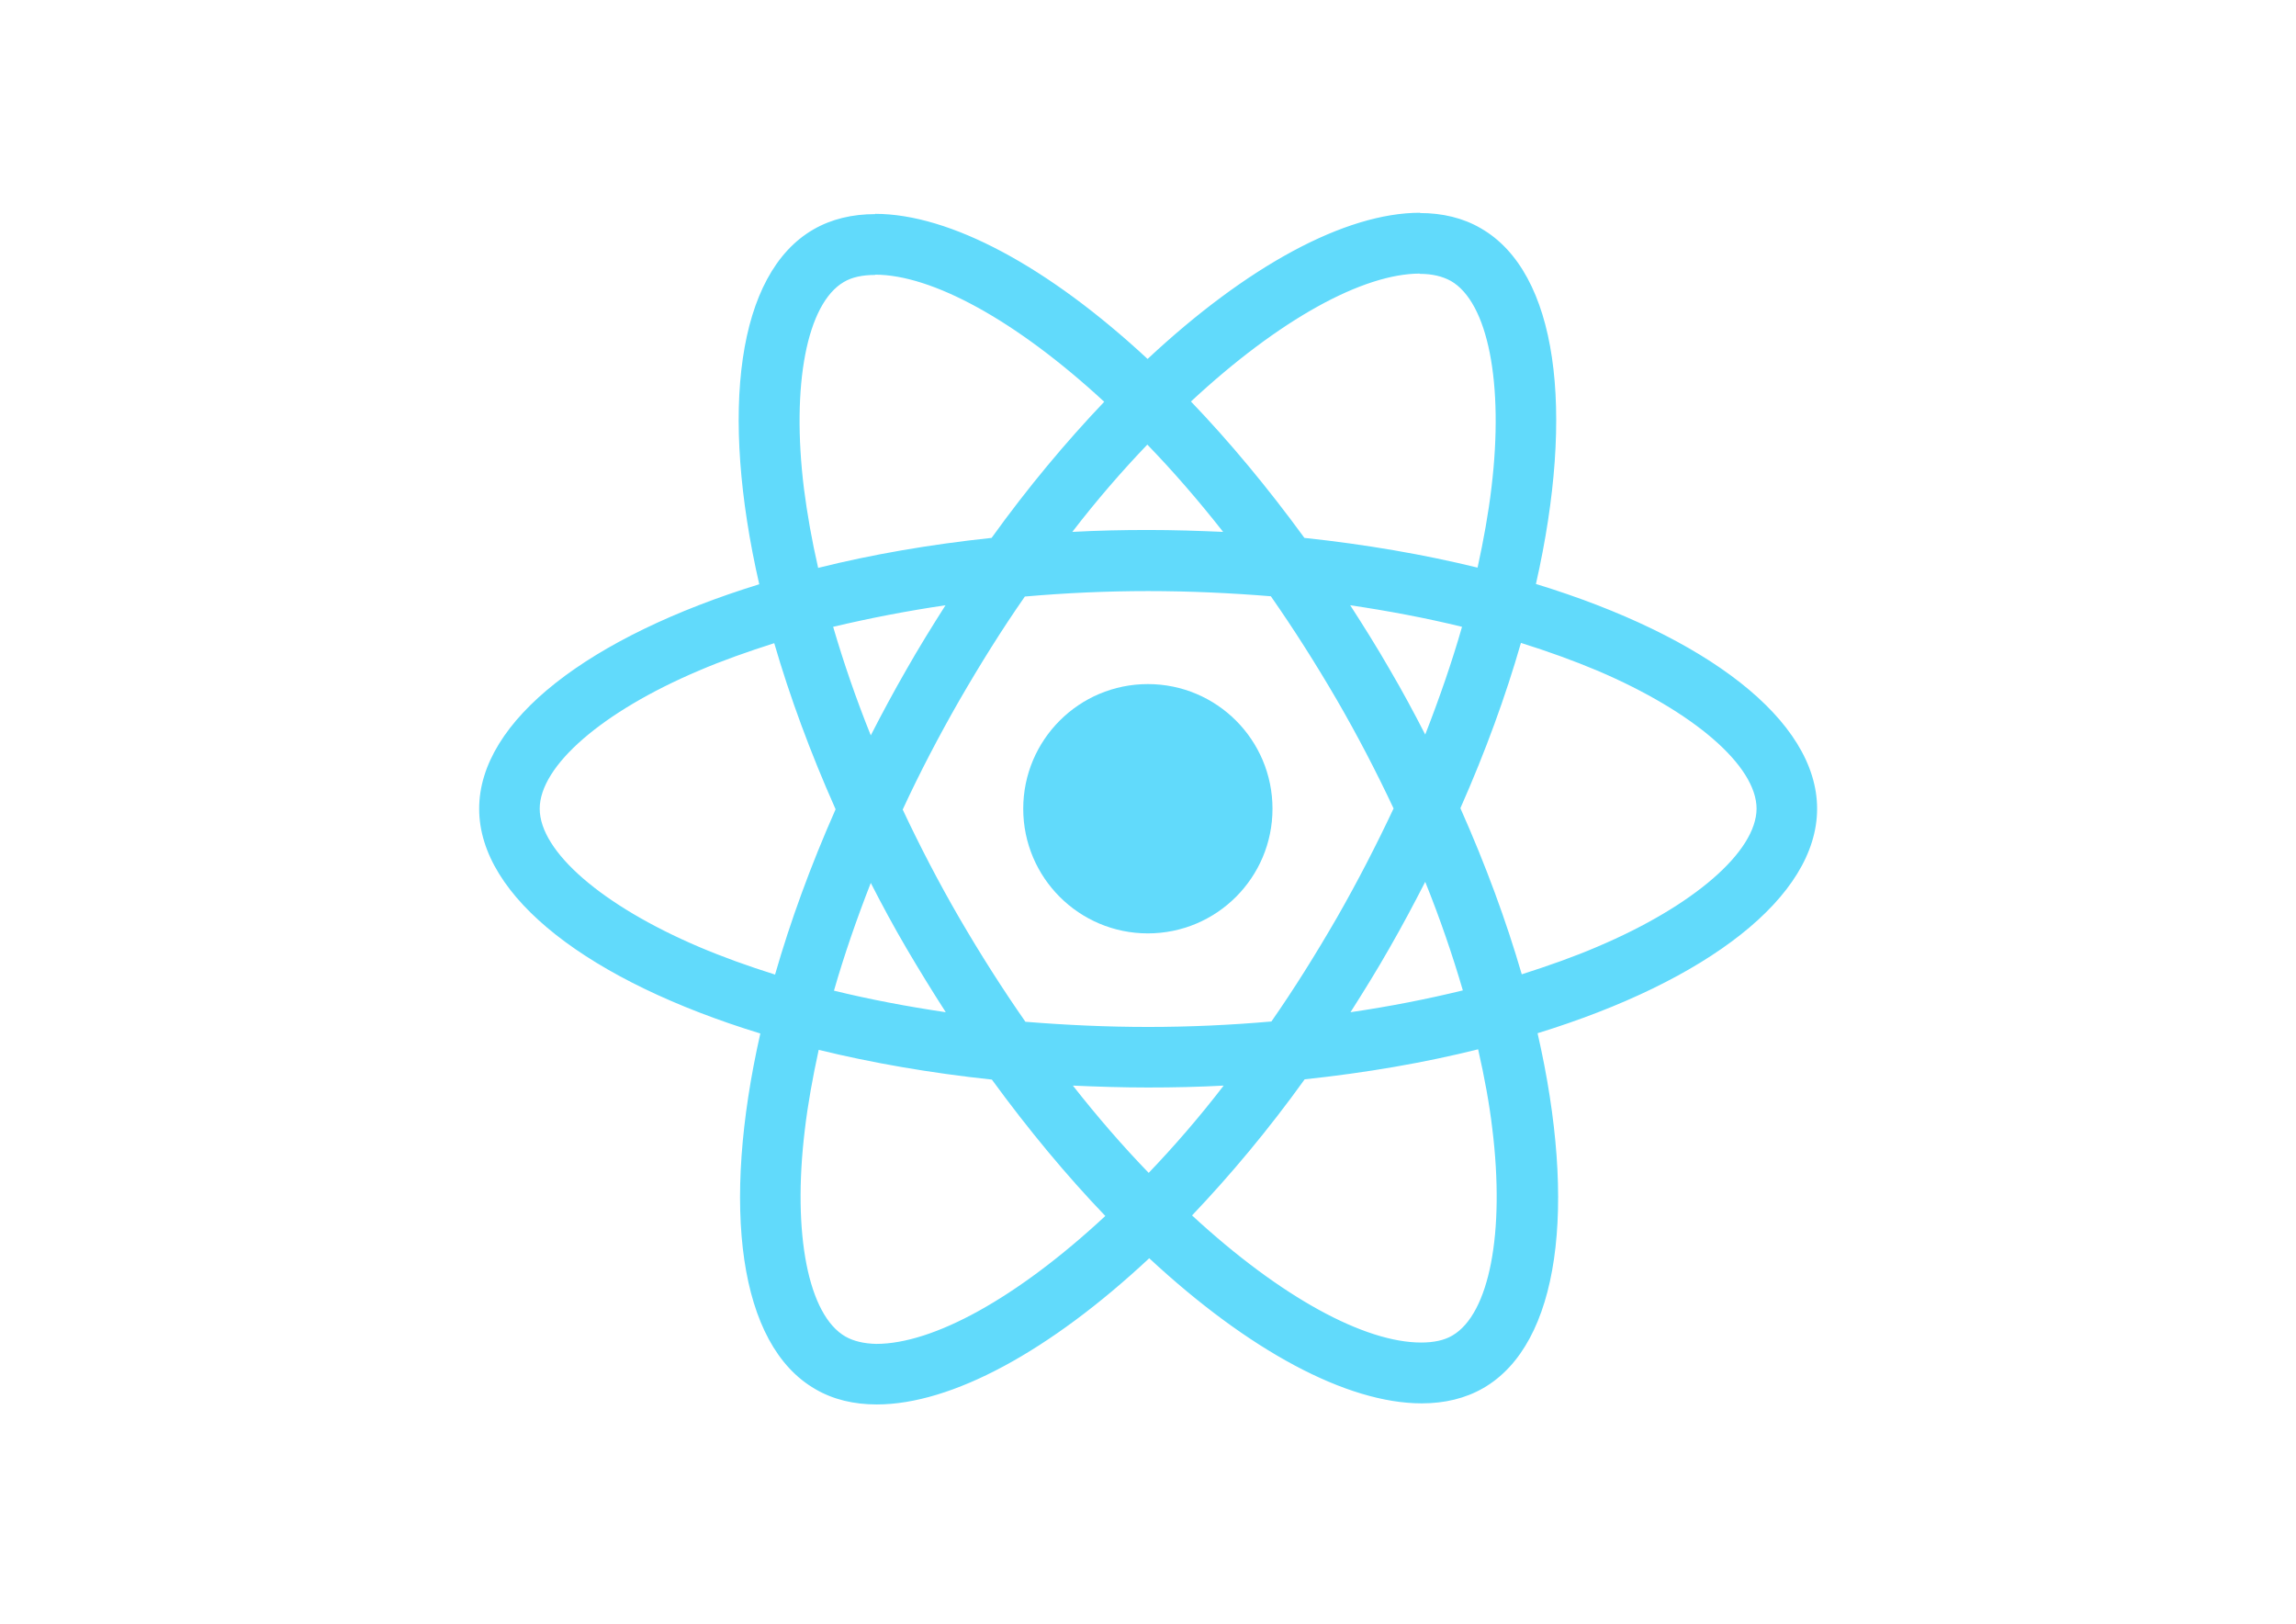
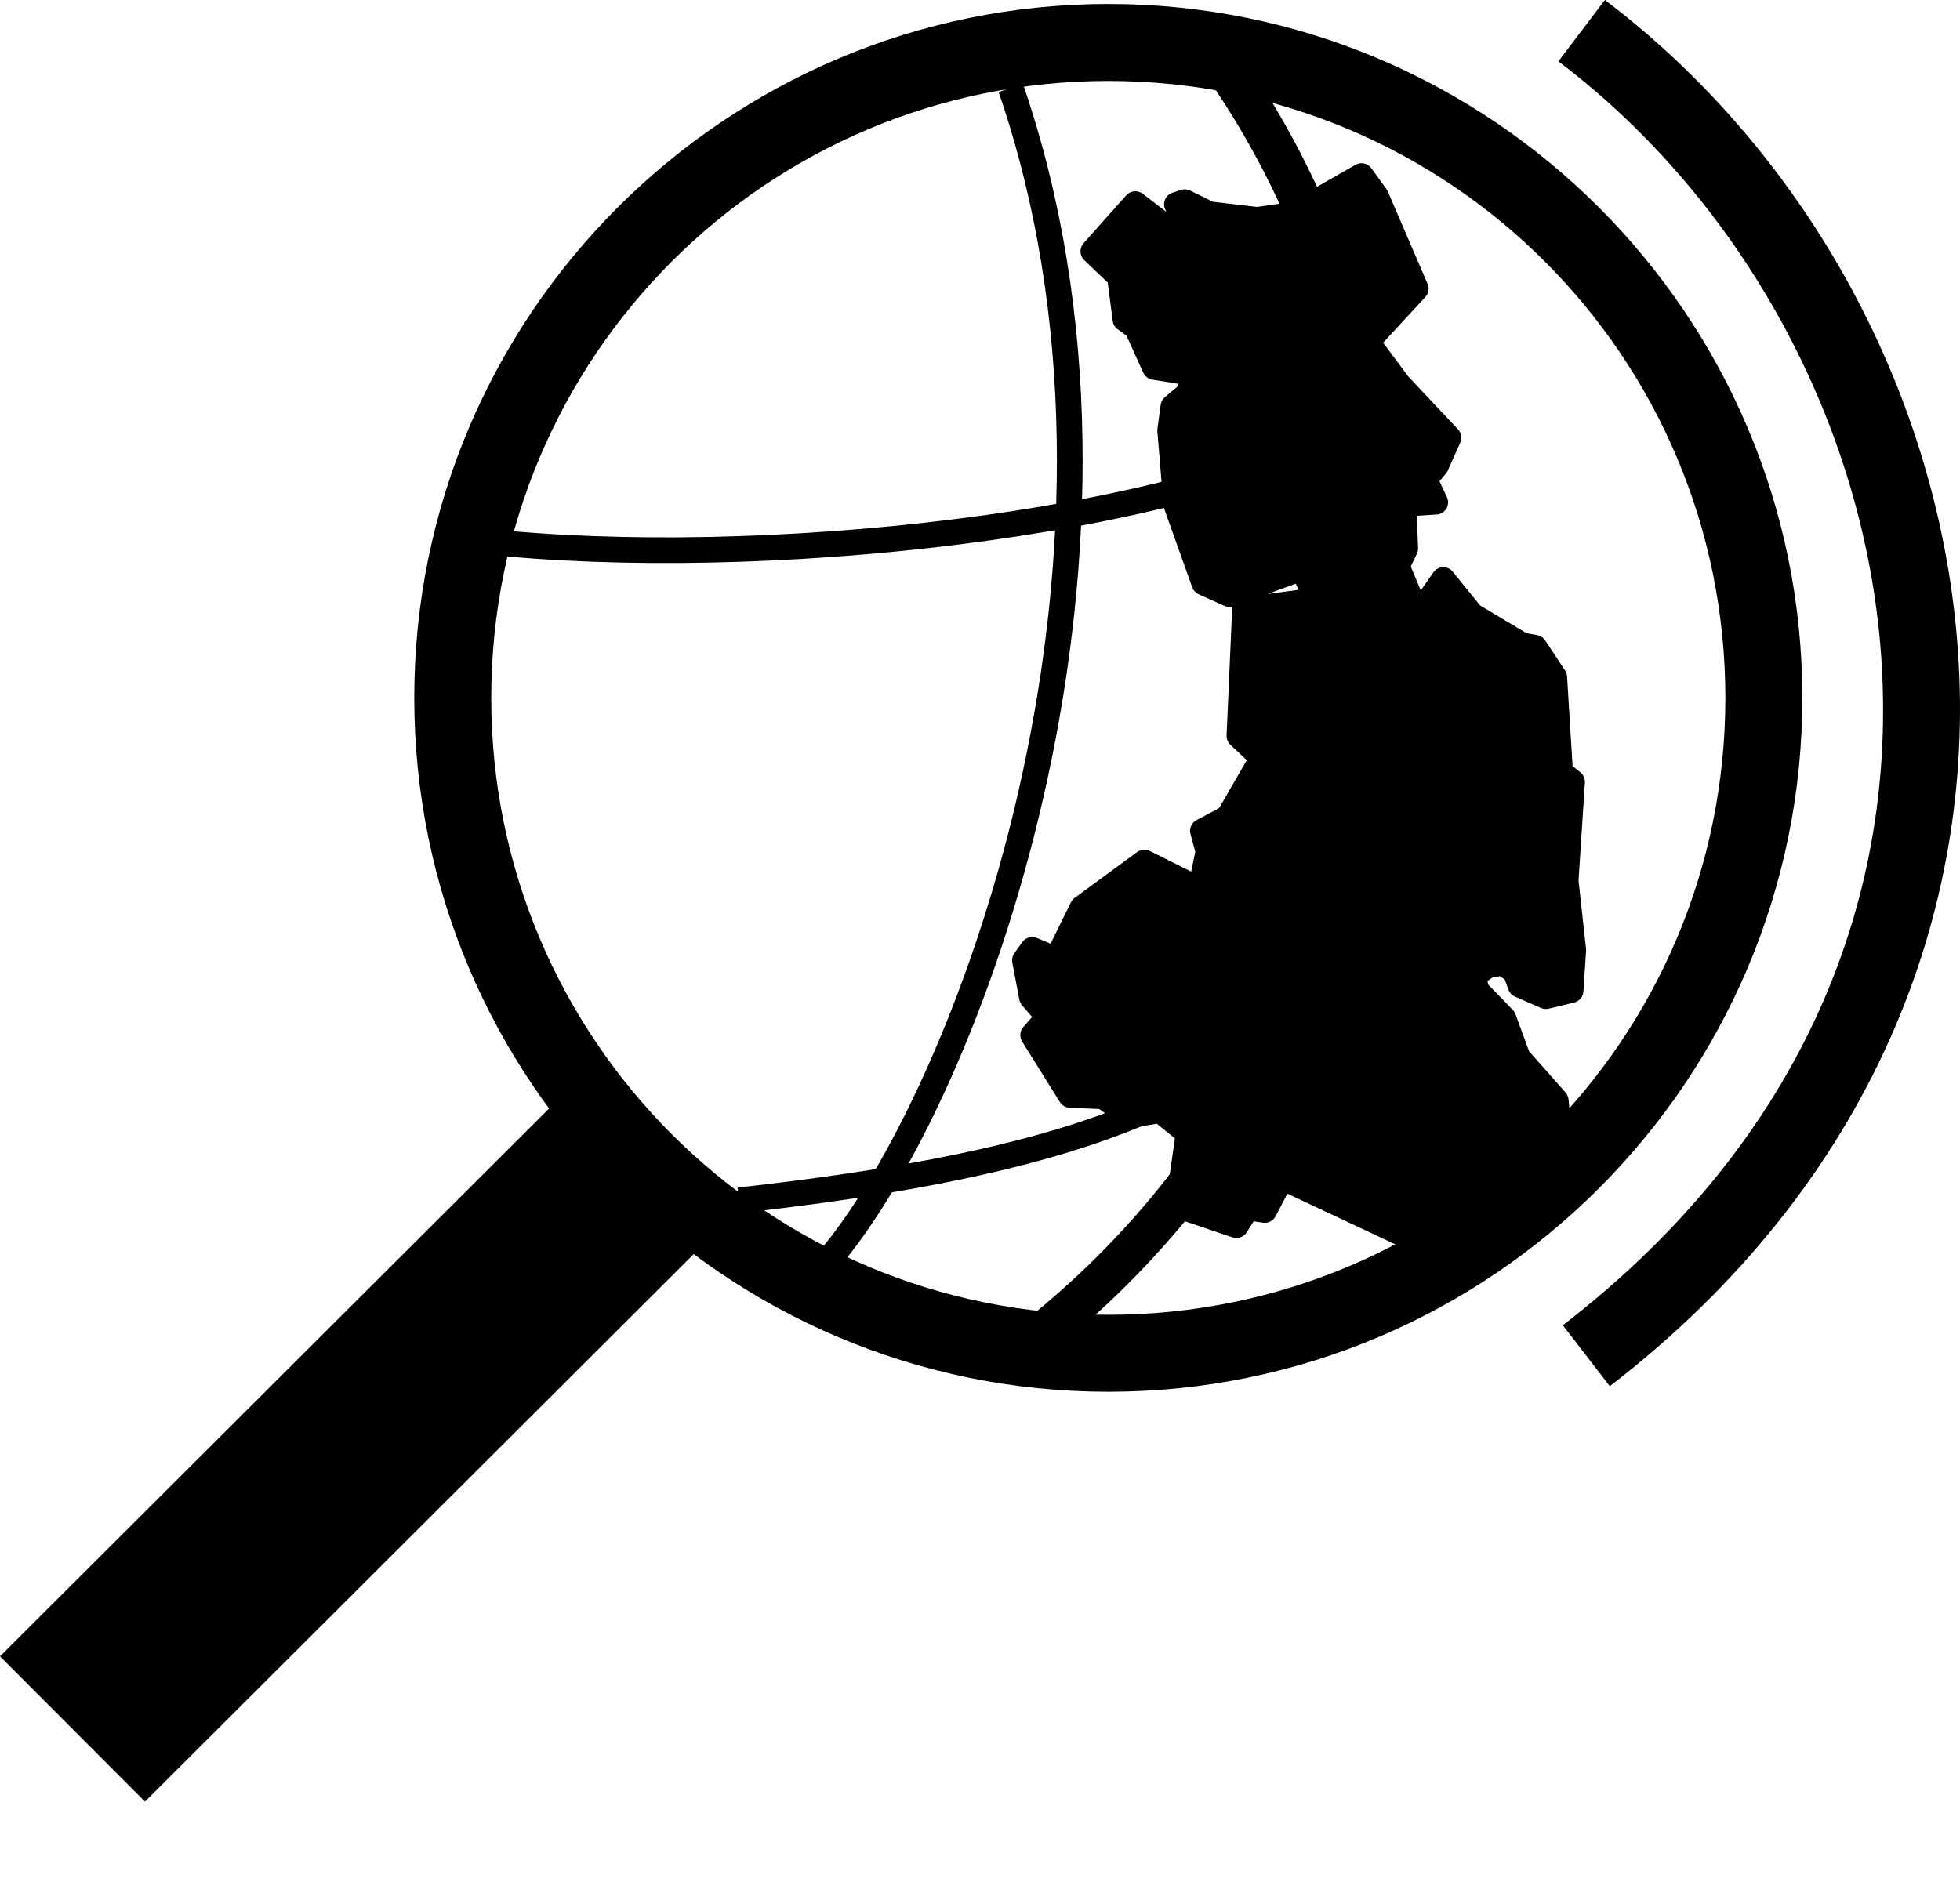
- <svg xmlns="http://www.w3.org/2000/svg" viewBox="0 0 841.9 595.3">
-   <g fill="#61DAFB">
-     <path d="M666.3 296.5c0-32.5-40.7-63.3-103.1-82.4 14.4-63.6 8-114.2-20.2-130.4-6.5-3.8-14.1-5.6-22.4-5.6v22.3c4.6 0 8.3.9 11.4 2.6 13.6 7.8 19.5 37.5 14.9 75.7-1.1 9.4-2.9 19.3-5.1 29.4-19.6-4.8-41-8.5-63.5-10.9-13.5-18.5-27.5-35.3-41.6-50 32.6-30.3 63.2-46.9 84-46.9V78c-27.5 0-63.5 19.6-99.9 53.6-36.4-33.8-72.4-53.2-99.9-53.2v22.3c20.7 0 51.4 16.5 84 46.6-14 14.7-28 31.4-41.3 49.9-22.6 2.4-44 6.1-63.6 11-2.3-10-4-19.7-5.2-29-4.7-38.2 1.1-67.9 14.6-75.8 3-1.8 6.9-2.6 11.5-2.6V78.5c-8.4 0-16 1.8-22.6 5.6-28.1 16.2-34.4 66.7-19.9 130.1-62.2 19.2-102.7 49.9-102.7 82.3 0 32.5 40.7 63.3 103.1 82.4-14.4 63.6-8 114.2 20.2 130.4 6.5 3.8 14.1 5.6 22.5 5.6 27.5 0 63.5-19.6 99.9-53.6 36.4 33.8 72.4 53.2 99.9 53.2 8.4 0 16-1.8 22.6-5.6 28.1-16.2 34.4-66.7 19.9-130.1 62-19.1 102.5-49.9 102.5-82.3zm-130.2-66.7c-3.7 12.9-8.3 26.2-13.5 39.5-4.1-8-8.4-16-13.1-24-4.6-8-9.5-15.8-14.4-23.4 14.2 2.1 27.9 4.7 41 7.9zm-45.8 106.5c-7.8 13.5-15.8 26.3-24.1 38.2-14.9 1.3-30 2-45.2 2-15.1 0-30.2-.7-45-1.9-8.3-11.9-16.4-24.6-24.2-38-7.6-13.1-14.5-26.4-20.8-39.8 6.2-13.4 13.2-26.8 20.7-39.9 7.8-13.5 15.8-26.3 24.1-38.2 14.9-1.3 30-2 45.2-2 15.1 0 30.2.7 45 1.9 8.3 11.9 16.4 24.6 24.2 38 7.6 13.1 14.5 26.4 20.8 39.8-6.3 13.4-13.2 26.8-20.7 39.9zm32.3-13c5.4 13.4 10 26.8 13.8 39.8-13.1 3.2-26.9 5.9-41.2 8 4.9-7.7 9.8-15.6 14.4-23.7 4.6-8 8.9-16.1 13-24.1zM421.2 430c-9.3-9.6-18.6-20.3-27.8-32 9 .4 18.2.7 27.5.7 9.4 0 18.7-.2 27.8-.7-9 11.7-18.3 22.4-27.5 32zm-74.4-58.9c-14.2-2.1-27.9-4.7-41-7.9 3.7-12.9 8.3-26.2 13.5-39.5 4.1 8 8.4 16 13.1 24 4.7 8 9.5 15.8 14.4 23.4zM420.7 163c9.3 9.6 18.6 20.3 27.8 32-9-.4-18.2-.7-27.5-.7-9.4 0-18.7.2-27.8.7 9-11.7 18.3-22.4 27.5-32zm-74 58.9c-4.9 7.7-9.8 15.6-14.4 23.7-4.6 8-8.9 16-13 24-5.4-13.4-10-26.8-13.8-39.8 13.1-3.1 26.9-5.8 41.2-7.9zm-90.5 125.2c-35.4-15.1-58.3-34.9-58.3-50.6 0-15.7 22.9-35.6 58.3-50.6 8.6-3.7 18-7 27.7-10.1 5.7 19.6 13.2 40 22.5 60.9-9.2 20.8-16.6 41.1-22.2 60.6-9.9-3.1-19.3-6.5-28-10.2zM310 490c-13.6-7.8-19.5-37.5-14.9-75.7 1.1-9.4 2.9-19.3 5.1-29.4 19.6 4.8 41 8.5 63.5 10.9 13.5 18.5 27.5 35.3 41.6 50-32.6 30.3-63.2 46.9-84 46.9-4.5-.1-8.3-1-11.3-2.7zm237.2-76.2c4.7 38.2-1.1 67.9-14.6 75.8-3 1.8-6.9 2.6-11.5 2.6-20.7 0-51.4-16.5-84-46.6 14-14.7 28-31.4 41.3-49.9 22.6-2.4 44-6.1 63.6-11 2.3 10.1 4.1 19.8 5.2 29.1zm38.5-66.7c-8.6 3.7-18 7-27.7 10.1-5.7-19.6-13.2-40-22.5-60.9 9.2-20.8 16.6-41.1 22.2-60.6 9.9 3.1 19.3 6.5 28.1 10.2 35.4 15.1 58.3 34.9 58.3 50.6-.1 15.7-23 35.6-58.4 50.6zM320.8 78.4z" />
-     <circle cx="420.9" cy="296.5" r="45.7" />
-     <path d="M520.5 78.1z" />
+ <svg xmlns="http://www.w3.org/2000/svg" style="color: #07141c" viewBox="0 0 577.458 556.44" height="556.44" width="577.458" id="svg815" version="1.1">
+   <defs id="defs819" />
+   <g transform="translate(-28.48588,-17.8206)" id="layer1">
+     <path id="path828" d="M 501.318,17.82 487.625,35.896 c 54.121,41.001 90.461,106.913 95.135,175.865 4.673,68.953 -21.492,140.849 -93.832,196.598 l 13.842,17.961 C 580.561,366.371 610.525,286.069 605.385,210.227 600.244,134.384 560.83,62.905 501.318,17.82 Z" />
+     <path id="path830" d="M 190.326,344.422 28.486,505.918 71.201,548.725 233.041,387.229 Z" />
+     <path id="path856" d="m 329.844,42.477 -7.148,2.461 c 22.831,66.33 20.468,138.536 7.062,200.611 -13.405,62.075 -38.001,114.087 -58.525,139.33 l 5.863,4.77 c 21.841,-26.863 46.429,-79.428 60.051,-142.504 13.621,-63.076 16.129,-136.594 -7.303,-204.668 z" />
+     <path id="path858" d="m 428.744,137.988 c -22.049,13.986 -63.85,25.224 -110.404,31.686 -46.554,6.461 -98.01,8.339 -139.98,4.586 l -0.672,7.529 c 42.737,3.822 94.585,1.911 141.691,-4.627 47.106,-6.538 89.321,-17.508 113.414,-32.791 z" />
+     <path id="path860" d="m 399.955,321.318 c -29.111,21.325 -64.612,36.516 -154.17,46.467 l 0.836,7.514 C 336.809,365.278 374.306,349.477 404.422,327.416 Z" />
+     <path id="path869" d="m 395.051,35.174 -9.98,6.842 C 460.145,151.539 441.104,316.88 333.158,404.854 l 7.645,9.379 c 113.138,-92.205 133.056,-264.089 54.248,-379.059 z" />
+     <path id="path862" d="m 429.123,69.644 4.476,6.198 11.708,27.203 -14.462,15.667 9.297,12.482 14.807,15.754 -3.702,8.264 -3.357,4.035 3.172,6.757 -9.37,0.571 0.517,12.999 -2.496,5.251 4.993,11.88 3.271,-0.43 5.251,-7.575 8.436,10.416 14.807,8.867 3.788,0.689 5.854,8.867 1.722,27.978 3.529,2.841 -1.894,29.183 2.238,20.402 -0.775,11.966 -7.489,1.808 -7.662,-3.357 -1.463,-4.046 -3.53,-2.41 -4.304,0.603 -4.304,3.013 1.033,4.39 7.92,8.178 4.218,11.535 11.191,12.654 0.775,7.662 3.96,6.284 -8.264,4.821 -2.238,3.271 -7.92,4.39 -7.317,-2.841 -3.357,5.079 -18.767,11.794 -37.705,-17.733 -5.079,9.728 -5.079,-0.775 -3.271,5.251 -20.833,-7.059 4.649,-6.887 1.894,-13.343 -8.178,-6.629 -9.039,1.55 -7.662,-5.596 -9.814,-0.43 -11.105,-17.82 4.649,-5.337 -4.993,-5.768 -2.066,-10.933 2.324,-3.271 7.145,3.013 7.489,-15.237 18.422,-13.515 16.356,8.178 2.324,-11.277 -1.636,-6.026 7.575,-4.046 10.072,-17.475 -6.887,-6.456 1.636,-37.275 21.521,-2.927 -4.649,-9.125 -21.177,7.748 -7.662,-3.443 -8.264,-23.157 -1.808,-21.866 0.947,-7.059 5.423,-4.562 -0.517,-5.251 -10.33,-1.636 -5.337,-11.794 -3.357,-2.41 -1.636,-12.568 -7.834,-7.489 12.568,-14.118 11.467,8.839 1.79,0.028 1.435,-2.776 -2.64,-5.832 2.53,-0.826 7.283,3.58 14.032,1.636 10.847,-1.55 z" />
+     <path id="path862-7" d="m 429.768,65.918 a 3.591,3.591 0 0 0 -1.943,0.471 l -19.289,11.023 -9.709,1.387 -12.955,-1.512 -6.729,-3.307 a 3.591,3.591 0 0 0 -2.697,-0.191 l -2.531,0.826 a 3.591,3.591 0 0 0 -2.156,4.893 l 0.346,0.764 -6.936,-5.346 a 3.591,3.591 0 0 0 -4.873,0.457 l -12.568,14.117 a 3.591,3.591 0 0 0 0.201,4.982 l 6.918,6.615 1.471,11.311 a 3.591,3.591 0 0 0 1.467,2.453 l 2.576,1.85 4.941,10.918 a 3.591,3.591 0 0 0 2.709,2.066 l 7.59,1.203 0.061,0.607 -3.977,3.346 a 3.591,3.591 0 0 0 -1.246,2.27 l -0.947,7.059 a 3.591,3.591 0 0 0 -0.019,0.773 l 1.807,21.865 a 3.591,3.591 0 0 0 0.197,0.912 l 8.264,23.156 a 3.591,3.591 0 0 0 1.91,2.068 l 7.662,3.443 a 3.591,3.591 0 0 0 2.279,0.219 3.591,3.591 0 0 0 -0.09,0.652 l -1.637,37.275 a 3.591,3.591 0 0 0 1.131,2.777 l 4.811,4.51 -8.137,14.119 -6.67,3.562 a 3.591,3.591 0 0 0 -1.773,4.107 l 1.412,5.199 -1.209,5.861 -12.178,-6.088 a 3.591,3.591 0 0 0 -3.729,0.316 l -18.422,13.516 a 3.591,3.591 0 0 0 -1.1,1.311 l -5.994,12.195 -4.021,-1.695 a 3.591,3.591 0 0 0 -4.322,1.229 l -2.324,3.271 a 3.591,3.591 0 0 0 -0.602,2.746 l 2.066,10.934 a 3.591,3.591 0 0 0 0.812,1.682 l 2.953,3.412 -2.602,2.986 a 3.591,3.591 0 0 0 -0.34,4.256 l 11.105,17.82 a 3.591,3.591 0 0 0 2.891,1.688 l 8.729,0.383 6.785,4.955 a 3.591,3.591 0 0 0 2.725,0.641 l 7.436,-1.275 5.334,4.324 -1.492,10.51 -4.186,6.203 a 3.591,3.591 0 0 0 1.824,5.408 l 20.832,7.059 a 3.591,3.591 0 0 0 4.199,-1.502 l 2.021,-3.242 2.74,0.418 a 3.591,3.591 0 0 0 3.725,-1.889 l 3.484,-6.674 34.59,16.268 a 3.591,3.591 0 0 0 3.438,-0.209 l 18.768,-11.795 a 3.591,3.591 0 0 0 1.084,-1.059 l 1.762,-2.664 4.617,1.793 a 3.591,3.591 0 0 0 3.041,-0.207 l 7.92,-4.391 a 3.591,3.591 0 0 0 1.223,-1.113 l 1.781,-2.604 7.566,-4.414 a 3.591,3.591 0 0 0 1.229,-5.016 l -3.51,-5.57 -0.689,-6.822 a 3.591,3.591 0 0 0 -0.883,-2.018 l -10.742,-12.146 -3.984,-10.898 a 3.591,3.591 0 0 0 -0.793,-1.264 l -7.23,-7.467 -0.25,-1.059 1.605,-1.123 2.072,-0.289 1.426,0.973 1.07,2.955 a 3.591,3.591 0 0 0 1.934,2.068 l 7.662,3.357 a 3.591,3.591 0 0 0 2.283,0.201 l 7.49,-1.809 a 3.591,3.591 0 0 0 2.74,-3.258 l 0.775,-11.965 a 3.591,3.591 0 0 0 -0.014,-0.625 l -2.205,-20.09 1.873,-28.869 a 3.591,3.591 0 0 0 -1.33,-3.031 l -2.295,-1.846 -1.625,-26.395 a 3.591,3.591 0 0 0 -0.586,-1.758 l -5.855,-8.867 a 3.591,3.591 0 0 0 -2.354,-1.555 l -3.145,-0.572 -13.701,-8.205 -8.037,-9.922 a 3.591,3.591 0 0 0 -5.74,0.215 l -3.676,5.301 -2.957,-7.039 1.807,-3.799 a 3.591,3.591 0 0 0 0.346,-1.686 l -0.377,-9.486 5.861,-0.357 a 3.591,3.591 0 0 0 3.031,-5.109 l -2.201,-4.689 1.896,-2.279 a 3.591,3.591 0 0 0 0.518,-0.83 l 3.701,-8.264 a 3.591,3.591 0 0 0 -0.66,-3.926 l -14.666,-15.605 -7.395,-9.928 12.439,-13.477 a 3.591,3.591 0 0 0 0.66,-3.855 L 437.381,74.285 a 3.591,3.591 0 0 0 -0.387,-0.684 l -4.477,-6.199 a 3.591,3.591 0 0 0 -2.75,-1.484 z m -1.182,8.307 2.355,3.262 10.629,24.697 -12.881,13.955 a 3.591,3.591 0 0 0 -0.24,4.58 l 9.297,12.482 a 3.591,3.591 0 0 0 0.264,0.314 l 13.168,14.01 -2.523,5.631 -3.041,3.656 a 3.591,3.591 0 0 0 -0.49,3.822 l 0.924,1.969 -4.09,0.25 a 3.591,3.591 0 0 0 -3.369,3.727 l 0.48,12.113 -2.117,4.451 a 3.591,3.591 0 0 0 -0.066,2.934 l 4.992,11.881 a 3.591,3.591 0 0 0 3.779,2.168 l 3.271,-0.432 a 3.591,3.591 0 0 0 2.482,-1.514 l 2.523,-3.641 5.422,6.695 a 3.591,3.591 0 0 0 0.945,0.822 l 14.807,8.865 a 3.591,3.591 0 0 0 1.203,0.453 l 2.279,0.414 4.48,6.787 1.662,27.02 a 3.591,3.591 0 0 0 1.332,2.576 l 2.078,1.672 -1.773,27.322 a 3.591,3.591 0 0 0 0.014,0.625 l 2.203,20.09 -0.582,9.016 -3.744,0.904 -5.143,-2.254 -0.939,-2.598 a 3.591,3.591 0 0 0 -1.352,-1.744 l -3.529,-2.41 a 3.591,3.591 0 0 0 -2.523,-0.59 l -4.305,0.602 a 3.591,3.591 0 0 0 -1.561,0.615 l -4.305,3.014 a 3.591,3.591 0 0 0 -1.436,3.764 l 1.033,4.391 a 3.591,3.591 0 0 0 0.916,1.674 l 7.389,7.631 3.955,10.818 a 3.591,3.591 0 0 0 0.684,1.146 l 10.424,11.787 0.658,6.512 a 3.591,3.591 0 0 0 0.535,1.553 l 1.979,3.141 -5.055,2.947 a 3.591,3.591 0 0 0 -1.154,1.074 l -1.758,2.57 -5.705,3.162 -5.748,-2.23 a 3.591,3.591 0 0 0 -4.295,1.367 l -2.93,4.432 -16.447,10.336 -35.93,-16.898 a 3.591,3.591 0 0 0 -4.711,1.588 l -3.891,7.453 -2.543,-0.389 a 3.591,3.591 0 0 0 -3.588,1.652 l -1.768,2.836 -13.68,-4.637 2.016,-2.986 a 3.591,3.591 0 0 0 0.578,-1.506 l 1.895,-13.342 a 3.591,3.591 0 0 0 -1.295,-3.295 l -8.178,-6.629 a 3.591,3.591 0 0 0 -2.867,-0.748 l -7.541,1.291 -6.436,-4.699 a 3.591,3.591 0 0 0 -1.961,-0.688 l -7.924,-0.348 -8.699,-13.959 2.904,-3.334 a 3.591,3.591 0 0 0 0.006,-4.709 l -4.359,-5.035 -1.516,-8.025 4.176,1.76 a 3.591,3.591 0 0 0 4.617,-1.725 l 7.102,-14.445 15.943,-11.697 14.396,7.197 a 3.591,3.591 0 0 0 5.121,-2.488 l 2.324,-11.275 a 3.591,3.591 0 0 0 -0.051,-1.666 l -0.887,-3.266 5.053,-2.699 a 3.591,3.591 0 0 0 1.42,-1.373 l 10.07,-17.477 a 3.591,3.591 0 0 0 -0.654,-4.412 l -5.684,-5.328 1.432,-32.629 18.551,-2.523 a 3.591,3.591 0 0 0 2.715,-5.188 l -4.648,-9.125 a 3.591,3.591 0 0 0 -4.434,-1.742 l -19.805,7.246 -4.932,-2.217 -7.592,-21.273 -1.738,-21.01 0.711,-5.297 4.361,-3.67 a 3.591,3.591 0 0 0 1.262,-3.098 l -0.518,-5.252 a 3.591,3.591 0 0 0 -3.012,-3.195 l -8.418,-1.332 -4.539,-10.031 a 3.591,3.591 0 0 0 -1.178,-1.436 l -2.092,-1.502 -1.434,-11.023 a 3.591,3.591 0 0 0 -1.08,-2.133 l -5.328,-5.094 8.039,-9.031 8.818,6.797 a 3.591,3.591 0 0 0 2.137,0.746 l 1.789,0.027 a 3.591,3.591 0 0 0 3.246,-1.941 l 1.434,-2.777 a 3.591,3.591 0 0 0 0.285,-2.543 l 2.115,1.041 a 3.591,3.591 0 0 0 1.168,0.344 l 14.033,1.635 a 3.591,3.591 0 0 0 0.922,-0.012 l 10.848,-1.549 a 3.591,3.591 0 0 0 1.273,-0.438 z m -18.383,115.617 0.908,1.783 -9.199,1.25 z" />
+     <path id="path826" d="m 355.014,18.998 c -112.796,0 -204.479,91.683 -204.479,204.479 0,112.796 91.683,204.479 204.479,204.479 112.796,0 204.479,-91.683 204.479,-204.479 0,-112.796 -91.683,-204.479 -204.479,-204.479 z m 0,22.678 c 100.54,0 181.801,81.26 181.801,181.801 0,100.54 -81.26,181.801 -181.801,181.801 -100.54,0 -181.801,-81.26 -181.801,-181.801 0,-100.54 81.26,-181.801 181.801,-181.801 z" />
  </g>
</svg>
